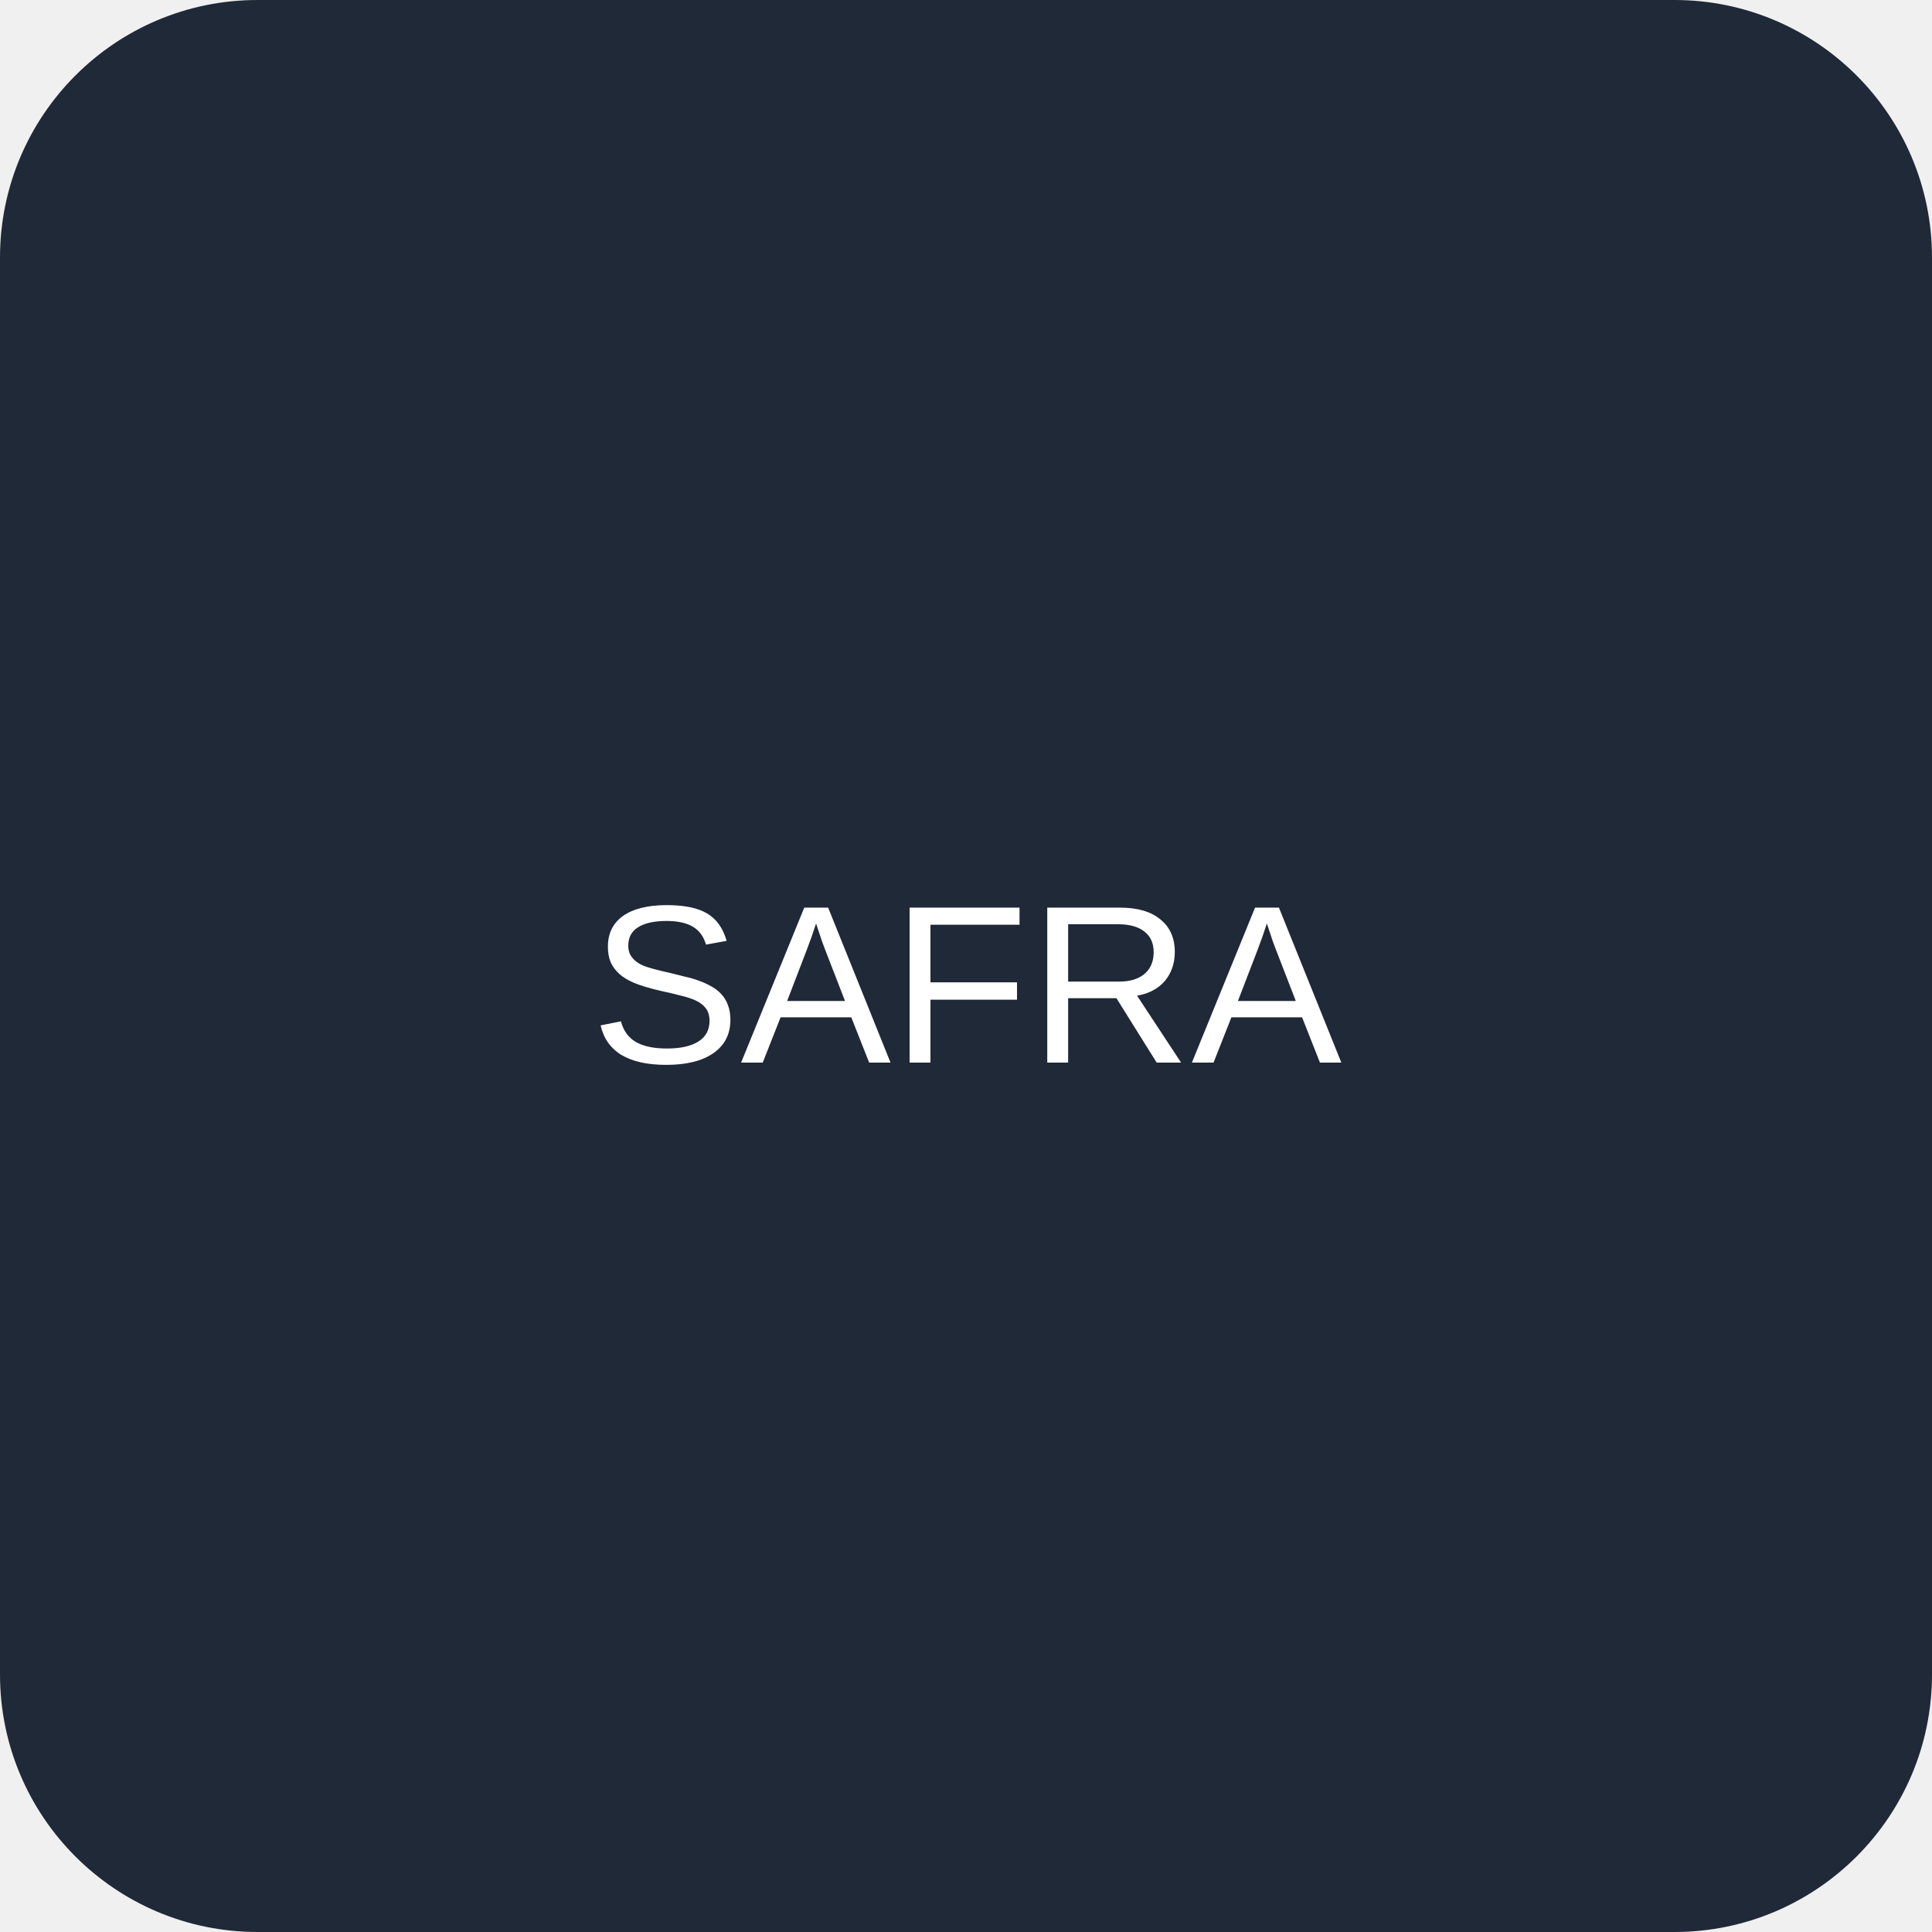
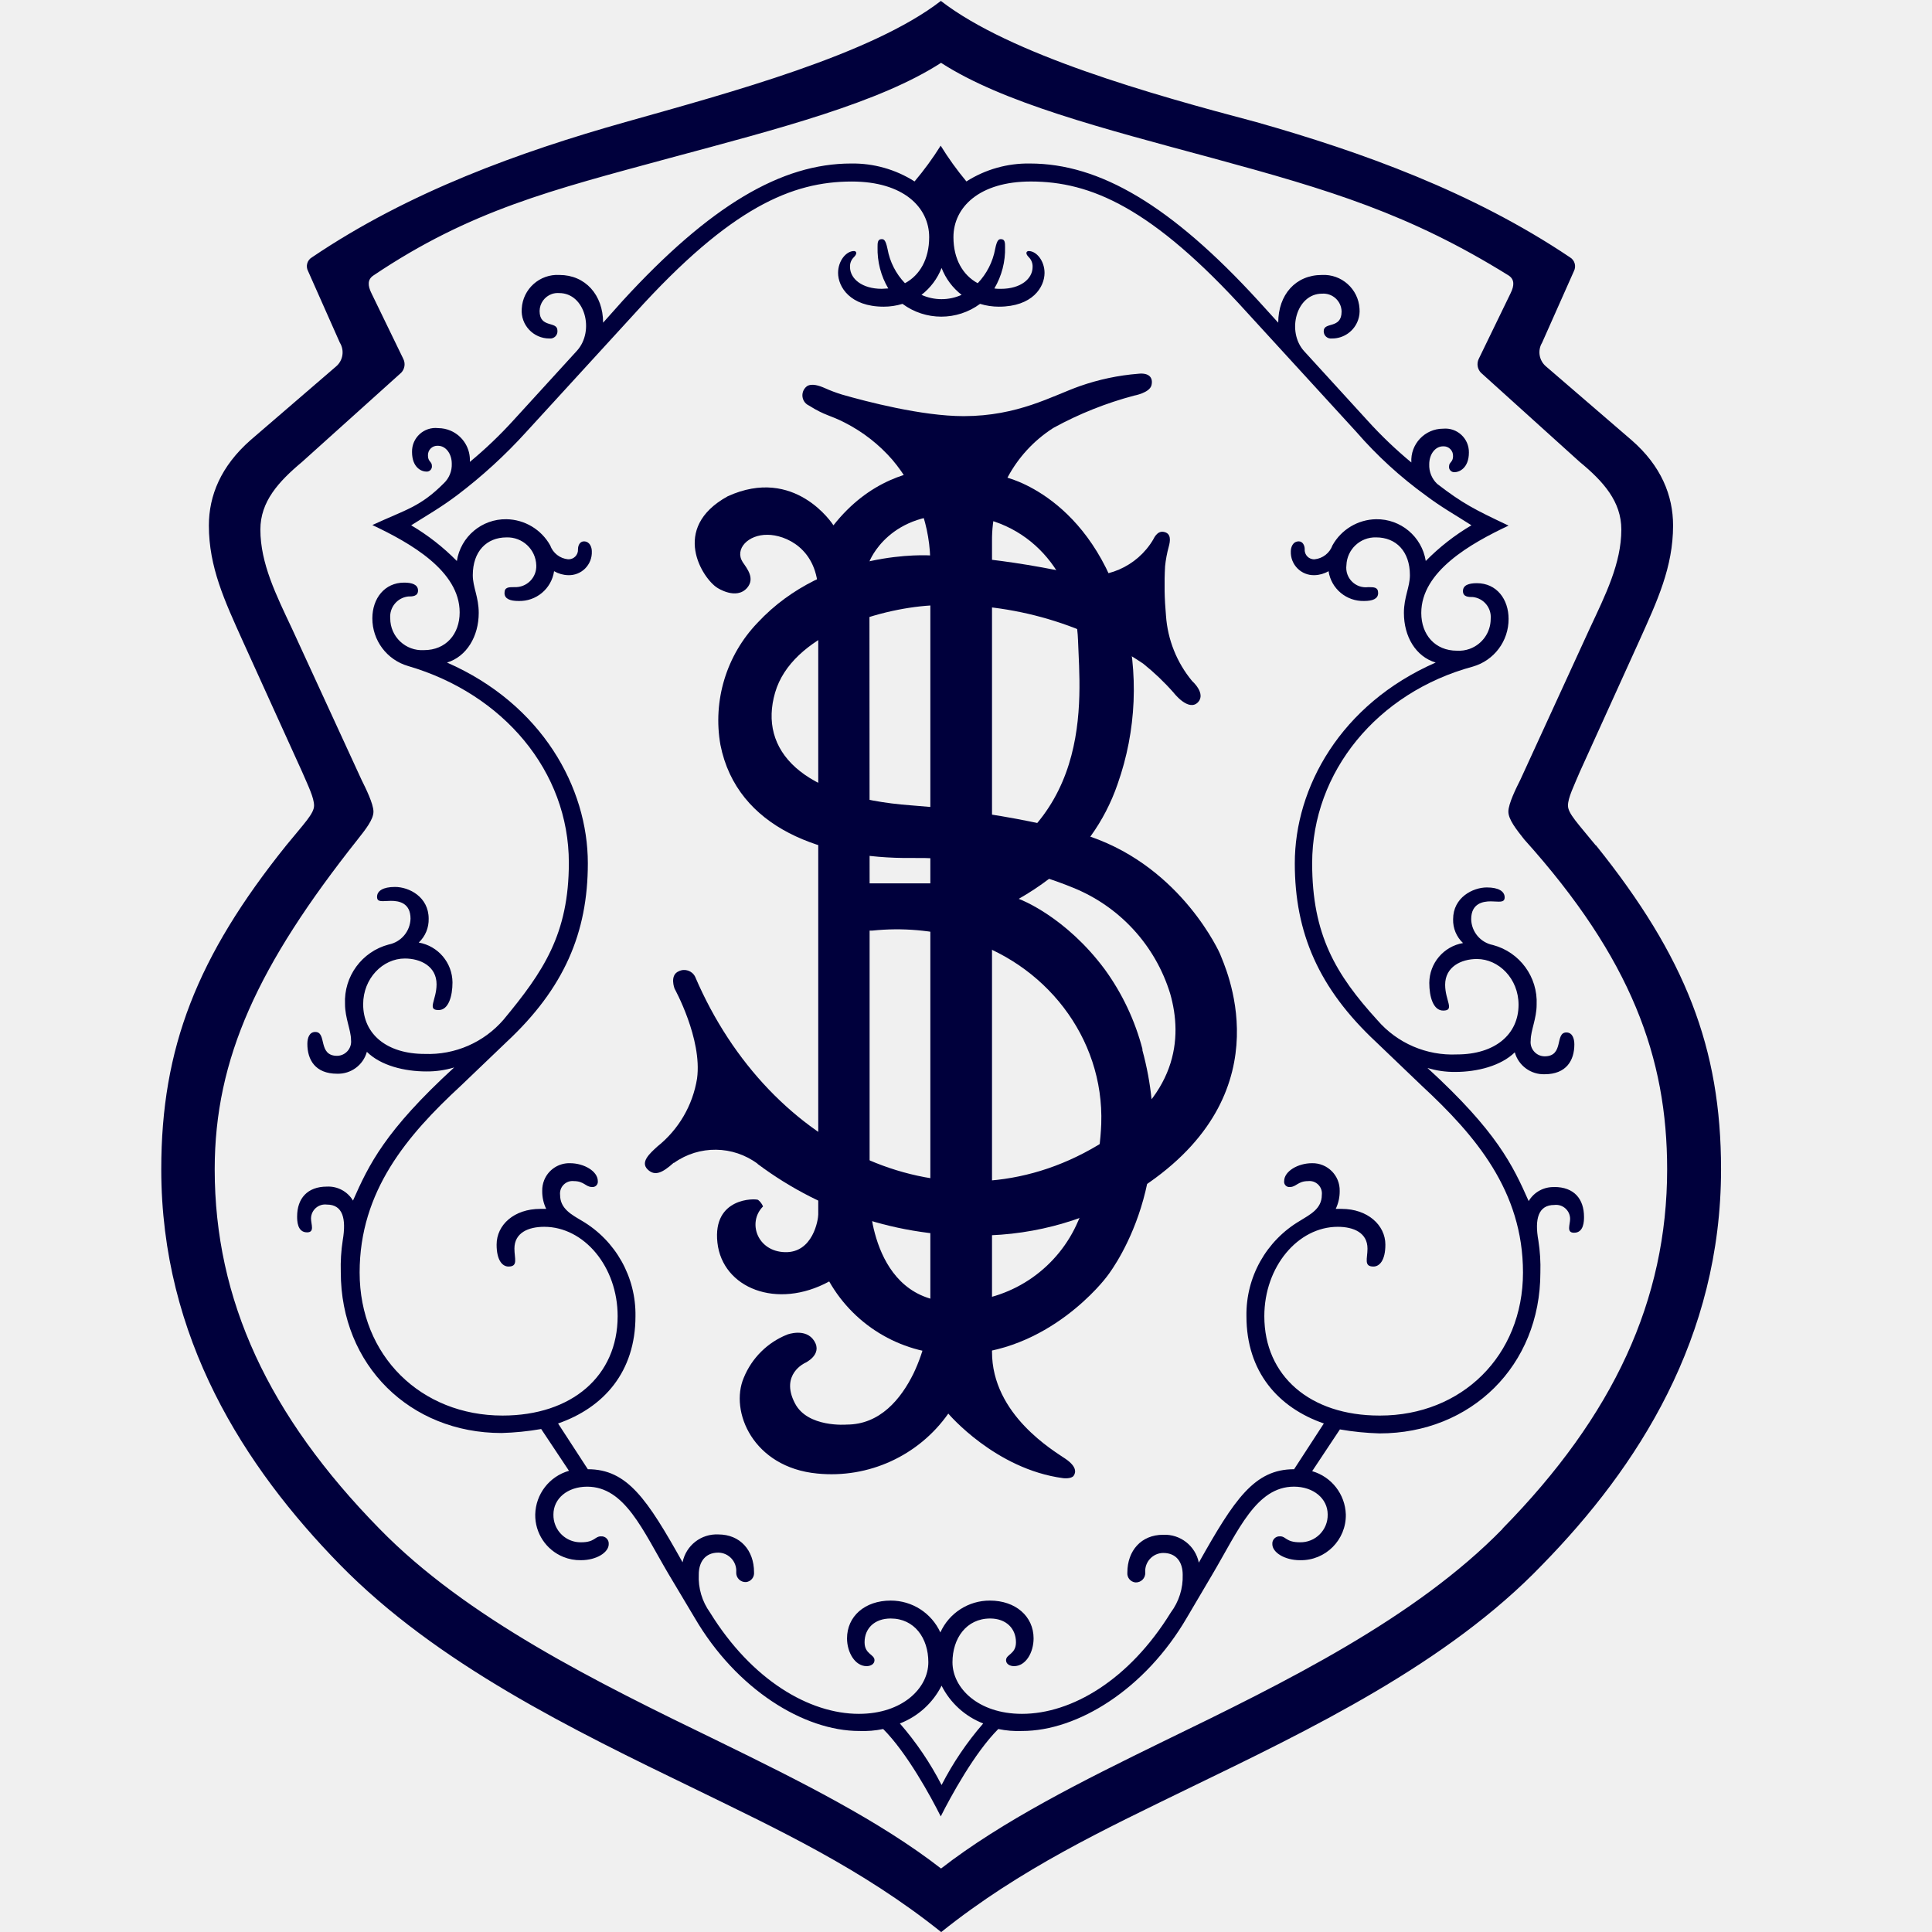
- <svg xmlns="http://www.w3.org/2000/svg" viewBox="0 0 120 120" role="img" aria-label="SAFRA">
-   <rect width="120" height="120" rx="16" fill="#1f2937" />
-   <text x="60" y="66" text-anchor="middle" font-size="14" font-family="Arial, sans-serif" fill="#ffffff">SAFRA</text>
+ <svg xmlns="http://www.w3.org/2000/svg" fill="none" width="2500" height="2500" viewBox="0 0 2500 2500" version="1.1" id="svg8102">
+   <defs id="defs8106" />
+   <path d="m 1784.91,1831.727 c -89.865,0 -148.878,-51.42 -148.878,-128.55 0,-64.275 43.659,-115.695 95.007,-115.695 20.52,0 38.493,7.689 38.493,28.233 0,12.855 -5.142,23.187 7.689,23.187 7.689,0 15.45,-7.689 15.45,-28.353 0,-25.349 -23.139,-46.254 -56.49,-46.254 h -7.761 c 3.46,-7.208 5.238,-15.138 5.142,-23.163 0.471,-20.025 -15.872,-36.39 -35.898,-35.946 -17.973,0 -35.97,10.332 -35.97,23.163 -0.433,3.235 1.493,6.321 4.589,7.353 1.006,0.333 2.076,0.423 3.124,0.264 7.665,0 10.284,-7.617 23.115,-7.617 10.368,-1.245 19.16,7.559 17.901,17.925 0,18.021 -15.378,25.373 -28.209,33.399 -43.682,25.662 -70.168,72.85 -69.321,123.504 0,71.964 41.136,118.386 100.149,138.786 l -38.493,59.205 c -51.348,0 -77.106,38.637 -123.288,120.861 -4.397,-21.76 -24.006,-37.063 -46.182,-36.042 -28.305,0 -46.278,20.544 -46.278,48.897 -0.633,6.348 3.946,12.029 10.284,12.759 7.255,0.491 13.292,-5.501 12.855,-12.759 -1.01,-13.535 9.568,-25.135 23.139,-25.373 17.973,0 25.326,12.855 25.326,28.233 0.558,17.582 -4.891,34.828 -15.45,48.897 -53.871,87.366 -128.358,131.073 -192.537,131.073 -56.562,0 -89.913,-33.399 -89.913,-66.798 0,-30.876 17.973,-56.586 48.777,-56.586 20.544,0 33.375,12.855 33.375,30.78 0,15.474 -12.831,15.474 -12.831,23.187 0,5.142 5.142,7.689 10.308,7.689 15.45,0 25.326,-17.925 25.326,-35.946 0,-28.353 -23.139,-48.897 -56.49,-48.897 -27.64,-0.116 -52.766,16.024 -64.155,41.208 -11.469,-25.138 -36.573,-41.251 -64.203,-41.208 -33.759,0 -56.562,20.568 -56.562,48.897 0,18.021 10.284,35.946 25.326,35.946 5.046,0 10.212,-2.547 10.212,-7.689 0,-7.689 -12.831,-7.689 -12.831,-23.187 0,-17.925 12.831,-30.78 33.783,-30.78 30.732,0 48.729,25.374 48.729,56.586 0,33.399 -33.375,66.798 -89.865,66.798 -64.155,0 -138.642,-43.731 -192.609,-131.073 -10.307,-14.308 -15.45,-31.693 -14.585,-49.306 0,-15.402 7.689,-28.257 25.326,-28.257 13.571,0.238 24.149,11.838 23.139,25.374 -0.429,7.207 5.527,13.174 12.735,12.759 6.354,-0.706 10.954,-6.398 10.308,-12.759 0,-28.353 -17.973,-48.897 -46.182,-48.897 -22.219,-1.09 -41.894,14.233 -46.278,36.042 C 837.411,1939.733 811.725,1901.168 760.641,1901.168 l -38.493,-59.205 c 59.109,-20.544 100.149,-66.798 100.149,-138.786 0.816,-50.653 -25.673,-97.831 -69.345,-123.504 -12.831,-7.689 -28.185,-15.378 -28.185,-33.399 -1.206,-10.378 7.598,-19.159 17.973,-17.925 12.855,0 15.378,7.617 23.067,7.617 4.471,0.657 8.334,-3.134 7.761,-7.617 0,-12.855 -17.973,-23.163 -35.97,-23.163 -14.675,-0.406 -28.042,8.394 -33.471,22.034 -1.754,4.421 -2.619,9.131 -2.499,13.912 -0.096,8.025 1.682,15.954 5.142,23.163 h -7.689 c -33.759,0 -56.466,20.568 -56.466,46.278 0,20.616 7.689,28.329 15.378,28.329 12.807,0 7.665,-10.332 7.665,-23.187 0,-20.544 17.973,-28.233 38.589,-28.233 51.348,0 94.983,51.42 94.983,115.695 0,77.13 -59.109,128.55 -148.95,128.55 -105.291,0 -184.92,-77.13 -184.92,-185.136 0,-105.483 61.656,-177.615 130.953,-241.626 l 59.109,-56.586 c 74.487,-69.441 105.243,-141.405 105.243,-231.318 0,-97.77 -59.109,-205.752 -182.229,-259.72 25.326,-7.689 41.04,-33.831 41.04,-64.275 0,-20.544 -7.689,-33.327 -7.689,-48.777 0,-30.9 17.973,-48.897 43.659,-48.897 20.581,-0.675 37.814,15.461 38.493,36.042 0.738,15.918 -12.362,29.029 -28.281,28.305 -7.689,0 -12.831,0 -12.831,7.689 0,7.689 7.761,10.236 17.973,10.236 22.968,0.781 42.854,-15.825 46.182,-38.565 5.526,3.22 11.726,4.998 18.069,5.166 17.318,0.707 31.531,-13.561 30.756,-30.876 0,-5.142 -2.547,-12.855 -10.212,-12.855 -5.166,0 -7.689,5.166 -7.689,10.236 0.474,7.302 -5.55,13.37 -12.855,12.951 -10.539,-1.038 -19.537,-8.054 -23.115,-18.021 -11.47,-20.524 -32.982,-33.408 -56.49,-33.832 -31.917,-0.55 -59.349,22.524 -64.275,54.063 -17.607,-17.903 -37.479,-33.428 -59.109,-46.182 20.52,-12.975 38.517,-23.187 59.109,-38.685 32.488,-24.549 62.599,-52.094 89.937,-82.272 L 822.297,404.532 C 945.561,268.293 1024.95,234.894 1102.224,234.894 c 66.774,0 100.125,33.399 100.125,71.964 0,28.329 -12.062,49.306 -31.333,59.614 -11.705,-12.195 -19.546,-27.576 -22.538,-44.212 -2.619,-12.783 -5.142,-12.783 -7.761,-12.783 -5.166,0 -5.166,5.046 -5.166,10.236 -0.492,18.792 4.312,37.344 13.864,53.535 -2.787,0 -5.671,0.48 -8.458,0.48 -25.326,0 -41.04,-12.927 -41.04,-28.305 -0.238,-4.813 1.651,-9.487 5.166,-12.783 5.046,-5.166 2.523,-7.785 0,-7.785 -10.308,0 -20.616,12.855 -20.616,28.257 0,18.021 15.45,43.731 59.109,43.731 8.218,0 16.387,-1.225 24.244,-3.652 29.819,22.084 70.57,22.084 100.389,0 7.881,2.427 16.099,3.652 24.316,3.652 43.587,0 59.109,-25.373 59.109,-43.731 0,-15.378 -10.284,-28.257 -20.52,-28.257 -2.523,0 -5.142,2.643 0,7.785 3.426,3.349 5.269,7.996 5.07,12.783 0,15.378 -15.378,28.329 -41.04,28.329 -2.955,0 -5.911,0 -8.434,-0.505 9.543,-16.194 14.339,-34.745 13.84,-53.535 0,-5.166 0,-10.236 -5.142,-10.236 -2.547,0 -5.166,0 -7.689,12.759 -3.061,16.62 -10.892,31.99 -22.538,44.236 -19.246,-10.332 -31.429,-31.285 -31.429,-59.614 0,-38.565 33.375,-71.988 100.149,-71.988 77.01,0 156.663,33.399 279.927,169.662 l 141.189,154.26 c 26.721,30.784 56.889,58.397 89.913,82.296 20.52,15.474 38.517,25.374 59.109,38.637 -21.625,12.735 -41.496,28.281 -59.109,46.182 -5.012,-31.477 -32.381,-54.495 -64.251,-54.039 -23.514,0.404 -45.035,13.293 -56.49,33.832 -3.58,9.945 -12.551,16.953 -23.067,18.021 -7.308,0.438 -13.337,-5.647 -12.831,-12.951 0,-5.046 -2.619,-10.236 -7.689,-10.236 -7.761,0 -10.284,7.689 -10.284,12.855 -0.699,17.305 13.497,31.535 30.804,30.876 6.343,-0.168 12.543,-1.946 18.021,-5.166 3.388,22.696 23.221,39.267 46.158,38.565 10.332,0 17.997,-2.523 17.997,-10.212 0,-7.689 -5.166,-7.689 -12.831,-7.689 -16.416,2.058 -30.35,-11.948 -28.209,-28.353 0.744,-20.523 17.892,-36.61 38.421,-36.042 25.758,0 43.731,18.021 43.731,48.897 0,15.474 -7.761,28.257 -7.761,48.801 0,30.876 15.45,56.586 41.112,64.275 -123.264,53.967 -182.301,161.949 -182.301,259.743 0,89.889 30.828,161.853 105.219,231.294 l 59.109,56.586 c 69.321,64.275 130.953,136.167 130.953,241.626 0,108.006 -79.629,185.136 -184.92,185.136 z m -566.51,478.086 c -14.704,-28.635 -32.825,-55.381 -53.967,-79.653 23.423,-9.054 42.654,-26.478 53.967,-48.897 11.29,22.401 30.484,39.823 53.871,48.897 -21.102,24.282 -39.191,51.027 -53.871,79.653 z m 25.926,-1928.276 c -16.508,7.443 -35.416,7.443 -51.925,0 11.66,-9.016 20.647,-21.035 25.998,-34.769 5.325,13.728 14.288,25.748 25.926,34.769 z m 767.553,1154.572 c -13.749,-0.719 -26.762,6.25 -33.784,18.093 -20.52,-46.254 -41.04,-89.985 -130.953,-172.281 11.654,3.556 23.788,5.286 35.97,5.166 28.281,0 59.109,-7.785 77.01,-25.373 4.811,17.202 20.736,28.902 38.589,28.353 28.185,0 38.493,-18.021 38.493,-38.589 0,-7.761 -2.619,-15.474 -10.308,-15.474 -15.378,0 -2.523,30.876 -28.185,30.876 -10.972,-0.099 -19.394,-9.758 -17.997,-20.64 0,-12.759 7.689,-28.233 7.689,-46.254 1.64,-35.792 -21.871,-67.894 -56.49,-77.13 -16.082,-3.123 -27.821,-17.021 -28.209,-33.399 0,-20.568 15.378,-23.115 25.325,-23.115 9.972,0 17.997,2.547 17.997,-5.142 0,-7.689 -7.689,-12.855 -23.067,-12.855 -17.973,0 -43.635,12.855 -43.635,41.088 -0.358,11.658 4.316,22.906 12.831,30.876 -25.105,4.339 -43.496,26.039 -43.659,51.516 0,17.925 5.046,35.85 17.997,35.85 15.378,0 2.523,-12.855 2.523,-33.399 0,-23.091 20.52,-33.327 41.112,-33.327 28.209,0 53.871,25.374 53.871,59.205 0,38.565 -30.804,64.275 -79.629,64.275 -39.319,1.835 -77.3,-14.502 -103.008,-44.308 -53.943,-59.205 -84.435,-110.529 -84.435,-202.989 0,-118.41 84.435,-221.154 207.963,-254.577 27.505,-7.897 46.391,-33.137 46.206,-61.752 0,-25.35 -15.378,-46.158 -41.04,-46.158 -10.308,0 -17.997,2.451 -17.997,10.236 0,7.785 7.689,7.689 12.831,7.689 14.089,1.588 24.331,14.136 23.067,28.257 -0.017,17.344 -10.86,32.832 -27.152,38.781 -5.28,1.921 -10.898,2.739 -16.507,2.403 -28.209,0 -46.182,-20.544 -46.182,-48.873 0,-53.967 64.251,-89.985 112.98,-113.004 -43.659,-20.64 -59.109,-28.353 -92.46,-54.063 -6.898,-6.584 -10.62,-15.823 -10.212,-25.35 0,-12.855 7.689,-23.187 17.973,-23.187 7.265,-0.4 13.258,5.616 12.831,12.879 0,7.689 -5.142,7.689 -5.142,12.855 -0.66,4.492 3.197,8.349 7.689,7.689 5.142,0 17.973,-5.07 17.973,-25.374 0.31,-18.176 -15.253,-32.584 -33.351,-30.876 -23.75,0 -42.581,20.027 -41.112,43.731 -20.096,-16.615 -38.975,-34.65 -56.49,-53.967 l -82.176,-89.985 c -23.139,-25.373 -10.284,-74.487 23.067,-74.487 13.531,-0.996 25.114,9.597 25.326,23.163 0,23.067 -23.139,12.759 -23.139,25.373 -0.107,5.642 4.771,10.092 10.38,9.467 15.352,0.218 29.111,-9.442 34.12,-23.956 1.634,-4.686 2.259,-9.659 1.85,-14.609 -1.472,-25.494 -23.277,-45.001 -48.777,-43.635 -33.807,0 -56.418,25.373 -56.418,61.752 l -25.758,-28.353 c -112.98,-123.408 -205.368,-177.615 -295.545,-177.615 -29.071,-0.481 -57.644,7.581 -82.176,23.187 -12.192,-14.616 -23.329,-30.081 -33.327,-46.278 -10.148,16.209 -21.438,31.674 -33.783,46.278 -24.532,-15.606 -53.105,-23.668 -82.176,-23.187 -89.841,0 -182.301,54.063 -295.545,177.615 l -25.302,28.353 c 0,-36.042 -23.139,-61.752 -56.49,-61.752 -25.537,-1.461 -47.407,18.094 -48.801,43.635 -1.619,20.909 14.999,38.726 35.97,38.565 5.886,0.614 10.84,-4.352 10.212,-10.236 0,-12.855 -23.067,-2.547 -23.067,-25.373 0.16,-9.921 6.491,-18.689 15.859,-21.962 3.048,-1.046 6.279,-1.455 9.491,-1.202 33.351,0 46.182,48.777 23.115,74.487 l -82.224,90.033 c -17.517,19.308 -36.395,37.335 -56.49,53.943 1.012,-17.298 -8.867,-33.392 -24.749,-40.319 -5.143,-2.227 -10.687,-3.379 -16.291,-3.388 -18.281,-2.072 -34.192,12.458 -33.783,30.852 0,20.664 12.831,25.374 17.997,25.374 4.499,0.683 8.372,-3.19 7.689,-7.689 0,-5.166 -5.07,-5.166 -5.07,-12.855 -0.445,-7.267 5.564,-13.287 12.831,-12.855 10.284,0 17.973,10.332 17.973,23.163 0.387,9.544 -3.361,18.792 -10.284,25.374 -30.828,30.876 -48.825,33.832 -92.484,54.063 48.825,22.995 112.98,59.181 112.98,112.98 0,28.329 -17.901,48.873 -46.182,48.873 -23.711,1.442 -43.717,-17.43 -43.659,-41.184 -1.157,-14.109 9.077,-26.597 23.139,-28.233 5.07,0 12.831,0 12.831,-7.689 0,-7.713 -7.761,-10.26 -17.973,-10.26 -25.326,0 -41.136,20.568 -41.136,46.182 -0.086,28.606 18.798,53.804 46.278,61.752 123.216,36.042 207.987,136.239 207.987,254.553 0,92.532 -33.351,141.333 -84.435,202.989 -25.504,29.576 -63.094,45.922 -102.119,44.404 -48.777,0 -79.605,-25.373 -79.605,-64.275 0,-33.399 25.326,-59.205 53.943,-59.205 20.52,0 41.04,10.236 41.04,33.327 0,20.544 -12.831,33.399 2.643,33.399 12.831,0 17.973,-17.925 17.973,-35.85 -0.24,-25.448 -18.595,-47.106 -43.659,-51.516 8.486,-7.99 13.155,-19.224 12.831,-30.876 0,-28.233 -25.326,-41.088 -43.659,-41.088 -15.45,0 -23.139,5.142 -23.139,12.855 0,7.689 7.689,5.142 17.997,5.142 10.308,0 25.326,2.547 25.326,23.091 -0.457,16.343 -12.151,30.2 -28.185,33.399 -34.706,9.126 -58.299,41.285 -56.586,77.13 0,18.021 7.761,33.855 7.761,46.278 1.345,10.858 -7.033,20.48 -17.973,20.64 -25.326,0 -12.831,-30.876 -28.281,-30.876 -7.689,0 -10.236,7.689 -10.236,15.474 0,20.568 10.236,38.565 38.517,38.565 17.833,0.577 33.742,-11.131 38.493,-28.329 17.997,17.925 48.801,25.373 77.01,25.373 12.182,0.109 24.311,-1.632 35.97,-5.166 -89.841,82.296 -110.433,126.027 -130.953,172.281 -7.033,-11.831 -20.038,-18.796 -33.783,-18.093 -25.326,0 -38.493,15.474 -38.493,38.637 0,5.094 0,20.568 12.831,20.568 10.212,0 5.142,-10.332 5.142,-18.021 0.133,-10.895 9.706,-19.257 20.52,-17.925 20.52,0 25.326,17.925 20.52,46.254 -2.103,13.589 -2.947,27.344 -2.523,41.088 0,120.789 89.841,208.251 207.963,208.251 17.204,-0.48 34.36,-2.186 51.348,-5.166 l 35.97,54.063 c -25.356,7.219 -43.055,30.109 -43.659,56.466 -0.41,24.071 14.026,45.916 36.33,54.976 7.208,2.931 14.97,4.373 22.779,4.229 20.592,0 35.97,-10.332 35.97,-20.64 0.554,-5.854 -4.358,-10.766 -10.212,-10.212 -7.785,0 -7.785,7.689 -25.35,7.689 -14.685,0.366 -28.043,-8.456 -33.471,-22.106 -1.768,-4.428 -2.618,-9.169 -2.499,-13.936 0,-20.448 18.069,-35.922 43.659,-35.922 48.801,0 71.94,56.562 105.291,113.052 l 33.783,56.586 c 53.967,92.508 141.189,146.499 213.129,146.499 10.342,0.416 20.695,-0.439 30.828,-2.547 30.804,30.876 61.632,87.366 74.487,113.076 12.807,-25.373 43.563,-82.2 74.463,-113.076 10.125,2.106 20.471,2.961 30.804,2.547 71.844,0 159.186,-53.967 213.129,-146.499 l 33.351,-56.586 c 33.351,-56.466 56.49,-113.076 105.315,-113.076 25.326,0 43.635,15.498 43.635,35.946 0.485,20.075 -15.895,36.486 -35.97,36.042 -17.973,0 -17.973,-7.689 -25.326,-7.689 -5.891,-0.62 -10.872,4.315 -10.308,10.212 0,10.332 15.45,20.664 35.97,20.664 32.917,0.55 59.726,-26.313 59.109,-59.229 -0.866,-26.126 -18.451,-48.726 -43.563,-55.986 l 35.898,-54.039 c 16.964,2.979 34.12,4.686 51.324,5.166 118.218,0 208.083,-87.462 208.083,-208.227 0.416,-13.745 -0.437,-27.499 -2.547,-41.088 -5.166,-28.353 0,-46.278 20.52,-46.278 10.825,-1.366 20.419,7.015 20.52,17.925 0,7.689 -5.166,18.021 5.142,18.021 12.831,0 12.831,-15.474 12.831,-20.544 0,-23.187 -12.831,-38.661 -38.493,-38.661 l 0.673,0.168 z m -67.471,442.116 c -112.98,115.695 -279.927,197.919 -439.089,275.121 -105.291,51.42 -207.963,102.768 -287.616,164.496 -79.605,-61.752 -182.373,-113.076 -287.592,-164.496 -159.234,-77.202 -326.109,-159.426 -439.065,-275.121 -143.568,-146.475 -213.225,-296.026 -213.225,-465.16 0,-143.76 56.586,-264.789 184.92,-426.738 10.212,-12.975 20.52,-25.806 20.52,-36.042 0,-10.236 -10.308,-30.876 -15.378,-41.088 L 377.97,813.73 c -20.52,-43.635 -41.04,-84.579 -41.04,-128.478 0,-36.042 23.139,-61.752 53.871,-87.462 L 519.231,482.215 c 4.588,-4.857 5.61,-12.082 2.547,-18.021 l -41.04,-84.579 c -5.166,-10.332 -5.166,-18.117 2.523,-23.187 125.811,-84.579 231.126,-110.529 382.599,-151.713 143.544,-38.565 272.238,-71.988 351.867,-123.408 79.629,51.42 207.963,84.579 351.771,123.408 151.473,41.184 254.241,71.964 382.599,151.713 7.689,5.07 7.689,12.855 2.523,23.187 l -41.04,84.579 c -2.986,5.967 -1.93,13.163 2.643,18.021 l 127.901,115.503 c 30.828,25.373 53.871,51.42 53.871,87.462 0,43.731 -20.52,84.579 -41.04,128.454 l -89.673,195.468 c -5.142,10.212 -15.45,30.852 -15.45,41.088 0,10.236 10.308,23.091 20.52,36.042 138.738,154.261 184.92,282.738 184.92,426.738 0,169.158 -69.321,318.78 -213.129,465.183 z m 120.405,-884.377 c -23.067,-28.353 -35.874,-41.208 -35.874,-51.42 0,-10.236 7.689,-25.374 15.378,-43.731 l 76.986,-169.662 c 23.139,-51.42 43.659,-95.151 43.659,-149.022 0,-38.637 -15.378,-77.226 -53.871,-110.625 l -110.457,-95.151 c -9.117,-7.592 -11.304,-20.714 -5.142,-30.852 l 41.136,-92.532 c 3.319,-6.398 1.049,-14.275 -5.166,-17.925 C 1905.651,248.35 1761.867,196.593 1625.724,158.004 1489.605,122.058 1307.304,70.638 1217.487,1.197 1127.55,70.638 945.249,119.608 809.13,158.004 673.011,196.401 529.275,248.062 403.801,332.905 c -6.29,3.593 -8.571,11.544 -5.142,17.925 l 41.112,92.604 c 6.231,10.115 4.081,23.271 -5.046,30.876 L 324.244,569.461 c -38.517,33.832 -53.967,71.964 -53.967,110.625 0,53.871 20.52,97.578 43.659,148.998 l 77.01,169.662 c 7.761,18.021 15.45,33.399 15.45,43.731 0,10.332 -12.831,23.067 -35.97,51.42 -115.479,143.784 -161.757,262.194 -161.757,419.05 0,218.463 107.838,385.506 231.102,511.605 125.811,128.478 300.447,213.297 459.705,290.427 105.291,51.42 215.652,102.84 318.42,185.136 102.672,-82.296 213.129,-133.716 318.42,-185.136 159.162,-77.13 336.393,-161.949 459.609,-290.427 123.264,-126.099 231.102,-293.142 231.102,-511.581 0,-156.903 -46.182,-275.121 -161.781,-419.073" fill="#00003c" id="path8094" style="stroke-width:24.028" />
+   <path d="m 1395.222,1579.769 a 172.161,172.161 0 0 1 -59.325,73.43 171.729,171.729 0 0 1 -89.048,31.02 c -119.804,9.9 -121.582,-132.515 -121.582,-132.515 v -347.518 h 3.532 a 305.397,305.397 0 0 1 114.926,9.9 c 107.91,30.612 185.184,128.118 181.292,240.353 a 332.957,332.957 0 0 1 -29.795,125.33 z M 1125.003,726.604 c 0,0 25.326,-67.134 120.501,-59.95 95.151,7.208 146.763,85.324 149.455,161.949 2.691,76.649 23.067,246.384 -172.329,314.455 h -97.362 l -0.24,-416.454 z m 353.381,631.097 a 308.4,308.4 0 0 0 -48.633,-103.081 c -50.675,-68.336 -109.015,-90.682 -111.538,-91.523 a 351.29,351.29 0 0 0 39.67,-26.191 259.551,259.551 0 0 0 88.255,-122.231 367.269,367.269 0 0 0 9.131,-215.243 c -42.241,-158.489 -155.125,-182.181 -155.125,-182.181 0,0 -131.313,-52.117 -221.659,62.497 -1.009,-1.586 -50.075,-77.202 -136.888,-37.532 -75.136,41.424 -31.909,106.973 -13.408,118.386 0,0 24.557,16.339 38.661,0 10.308,-12.158 0,-24.749 -5.815,-33.231 -10.813,-16.916 7.088,-35.778 32.246,-35.345 21.866,0 65.525,16.916 65.525,76.121 v 803.45 c 0,6.68 -6.848,49.57 -42.89,48.705 -36.042,-0.841 -49.137,-38.565 -28.545,-59.181 a 20.736,20.736 0 0 0 -6.416,-8.482 c -3.724,-1.922 -59.109,-3.46 -52.621,55.337 6.512,58.773 76.866,87.174 144.649,50.218 a 186.578,186.578 0 0 0 165.337,94.31 c 118.723,0 193.185,-99.644 193.185,-99.644 0,0 95.271,-115.767 46.711,-294.055" fill="#00003c" id="path8096" style="stroke-width:24.028" />
+   <path d="m 980.21,1506.027 a 465.664,465.664 0 0 0 301.432,92.436 390.865,390.865 0 0 0 205.2,-68.167 c 175.453,-122.615 97.001,-281.705 91.859,-296.026 0,0 -48.465,-110.529 -167.716,-151.617 0,0 -89.577,-30.107 -231.775,-40.511 -142.198,-10.404 -197.919,-71.291 -176.222,-145.971 21.697,-74.679 132.395,-108.366 200.875,-112.668 a 448.532,448.532 0 0 1 275.362,75.208 c 14.177,11.341 27.344,23.884 39.358,37.532 0,0 19.415,25.374 31.741,12.351 10.476,-11.413 -7.761,-27.392 -7.761,-27.392 a 148.734,148.734 0 0 1 -33.783,-84.579 431.977,431.977 0 0 1 -1.177,-63.77 154.741,154.741 0 0 1 4.734,-25.373 c 2.018,-7.208 3.7,-17.517 -6.68,-19.27 -8.434,-1.442 -12.567,8.434 -13.432,9.972 a 95.055,95.055 0 0 1 -102.408,44.307 c -114.926,-24.941 -185.785,-23.764 -185.785,-23.764 0,0 -134.077,-9.299 -223.845,87.198 a 182.421,182.421 0 0 0 -47.96,157.913 c 21.385,107.886 132.827,147.58 247.585,146.379 a 557.691,557.691 0 0 1 135.11,15.066 c 24.773,5.694 49.065,13.384 72.613,22.995 a 216.156,216.156 0 0 1 126.652,137.441 c 16.387,57.259 10.38,134.125 -93.806,196.309 -192.369,114.998 -423.903,8.434 -520.928,-218.223 a 15.786,15.786 0 0 0 -21.097,-7.016 c -12.254,5.07 -5.478,22.49 -5.478,22.49 0,0 36.042,65.044 29.122,116.296 a 141.093,141.093 0 0 1 -51.42,88.039 c -9.972,9.131 -22.202,20.04 -12.663,29.531 9.539,9.467 19.583,4.229 33.759,-8.458 h 0.601 a 91.955,91.955 0 0 1 108.246,1.345" fill="#00003c" id="path8098" style="stroke-width:24.028" />
+   <path d="m 1203.863,731.578 v 946.562 a 224.062,224.062 0 0 1 -21.77,99.116 c -16.291,33.063 -43.322,66.149 -86.477,66.149 0,0 -50.651,4.325 -67.038,-27.656 -19.511,-37.556 13.264,-52.189 13.264,-52.189 0,0 22.803,-10.5 11.894,-28.161 -10.885,-17.685 -35.129,-8.458 -35.129,-8.458 a 101.35,101.35 0 0 0 -56.154,55.817 c -18.574,43.491 12.014,116.056 95.007,123.985 a 184.848,184.848 0 0 0 169.638,-77.562 c 0,0 60.623,71.892 148.686,83.57 0,0 10.572,1.274 13.6,-3.22 3.051,-4.469 3.724,-11.846 -10.38,-21.649 -14.104,-9.803 -95.68,-56.826 -95.343,-138.954 V 700.197 a 171.753,171.753 0 0 1 78.211,-145.706 l 2.091,-1.273 a 465.015,465.015 0 0 1 103.537,-41.28 c 0,0 20.184,-3.556 22.538,-13.528 2.355,-9.972 -3.46,-16.243 -16.892,-14.802 a 300.591,300.591 0 0 0 -76.001,16.075 c -36.21,12.855 -79.966,38.733 -150.2,38.805 -54.207,0 -126.676,-19.102 -157.312,-27.897 a 188.476,188.476 0 0 1 -22.466,-8.458 c -7.088,-3.124 -16.892,-6.44 -23.139,-2.283 a 14.801,14.801 0 0 0 -3.917,18.814 14.657,14.657 0 0 0 6.704,6.127 c 21.024,13.287 26.839,12.014 46.614,22.25 a 204.479,204.479 0 0 1 61.031,47.623 207.074,207.074 0 0 1 49.33,137.08" fill="#00003c" id="path8100" style="stroke-width:24.028" />
</svg>
